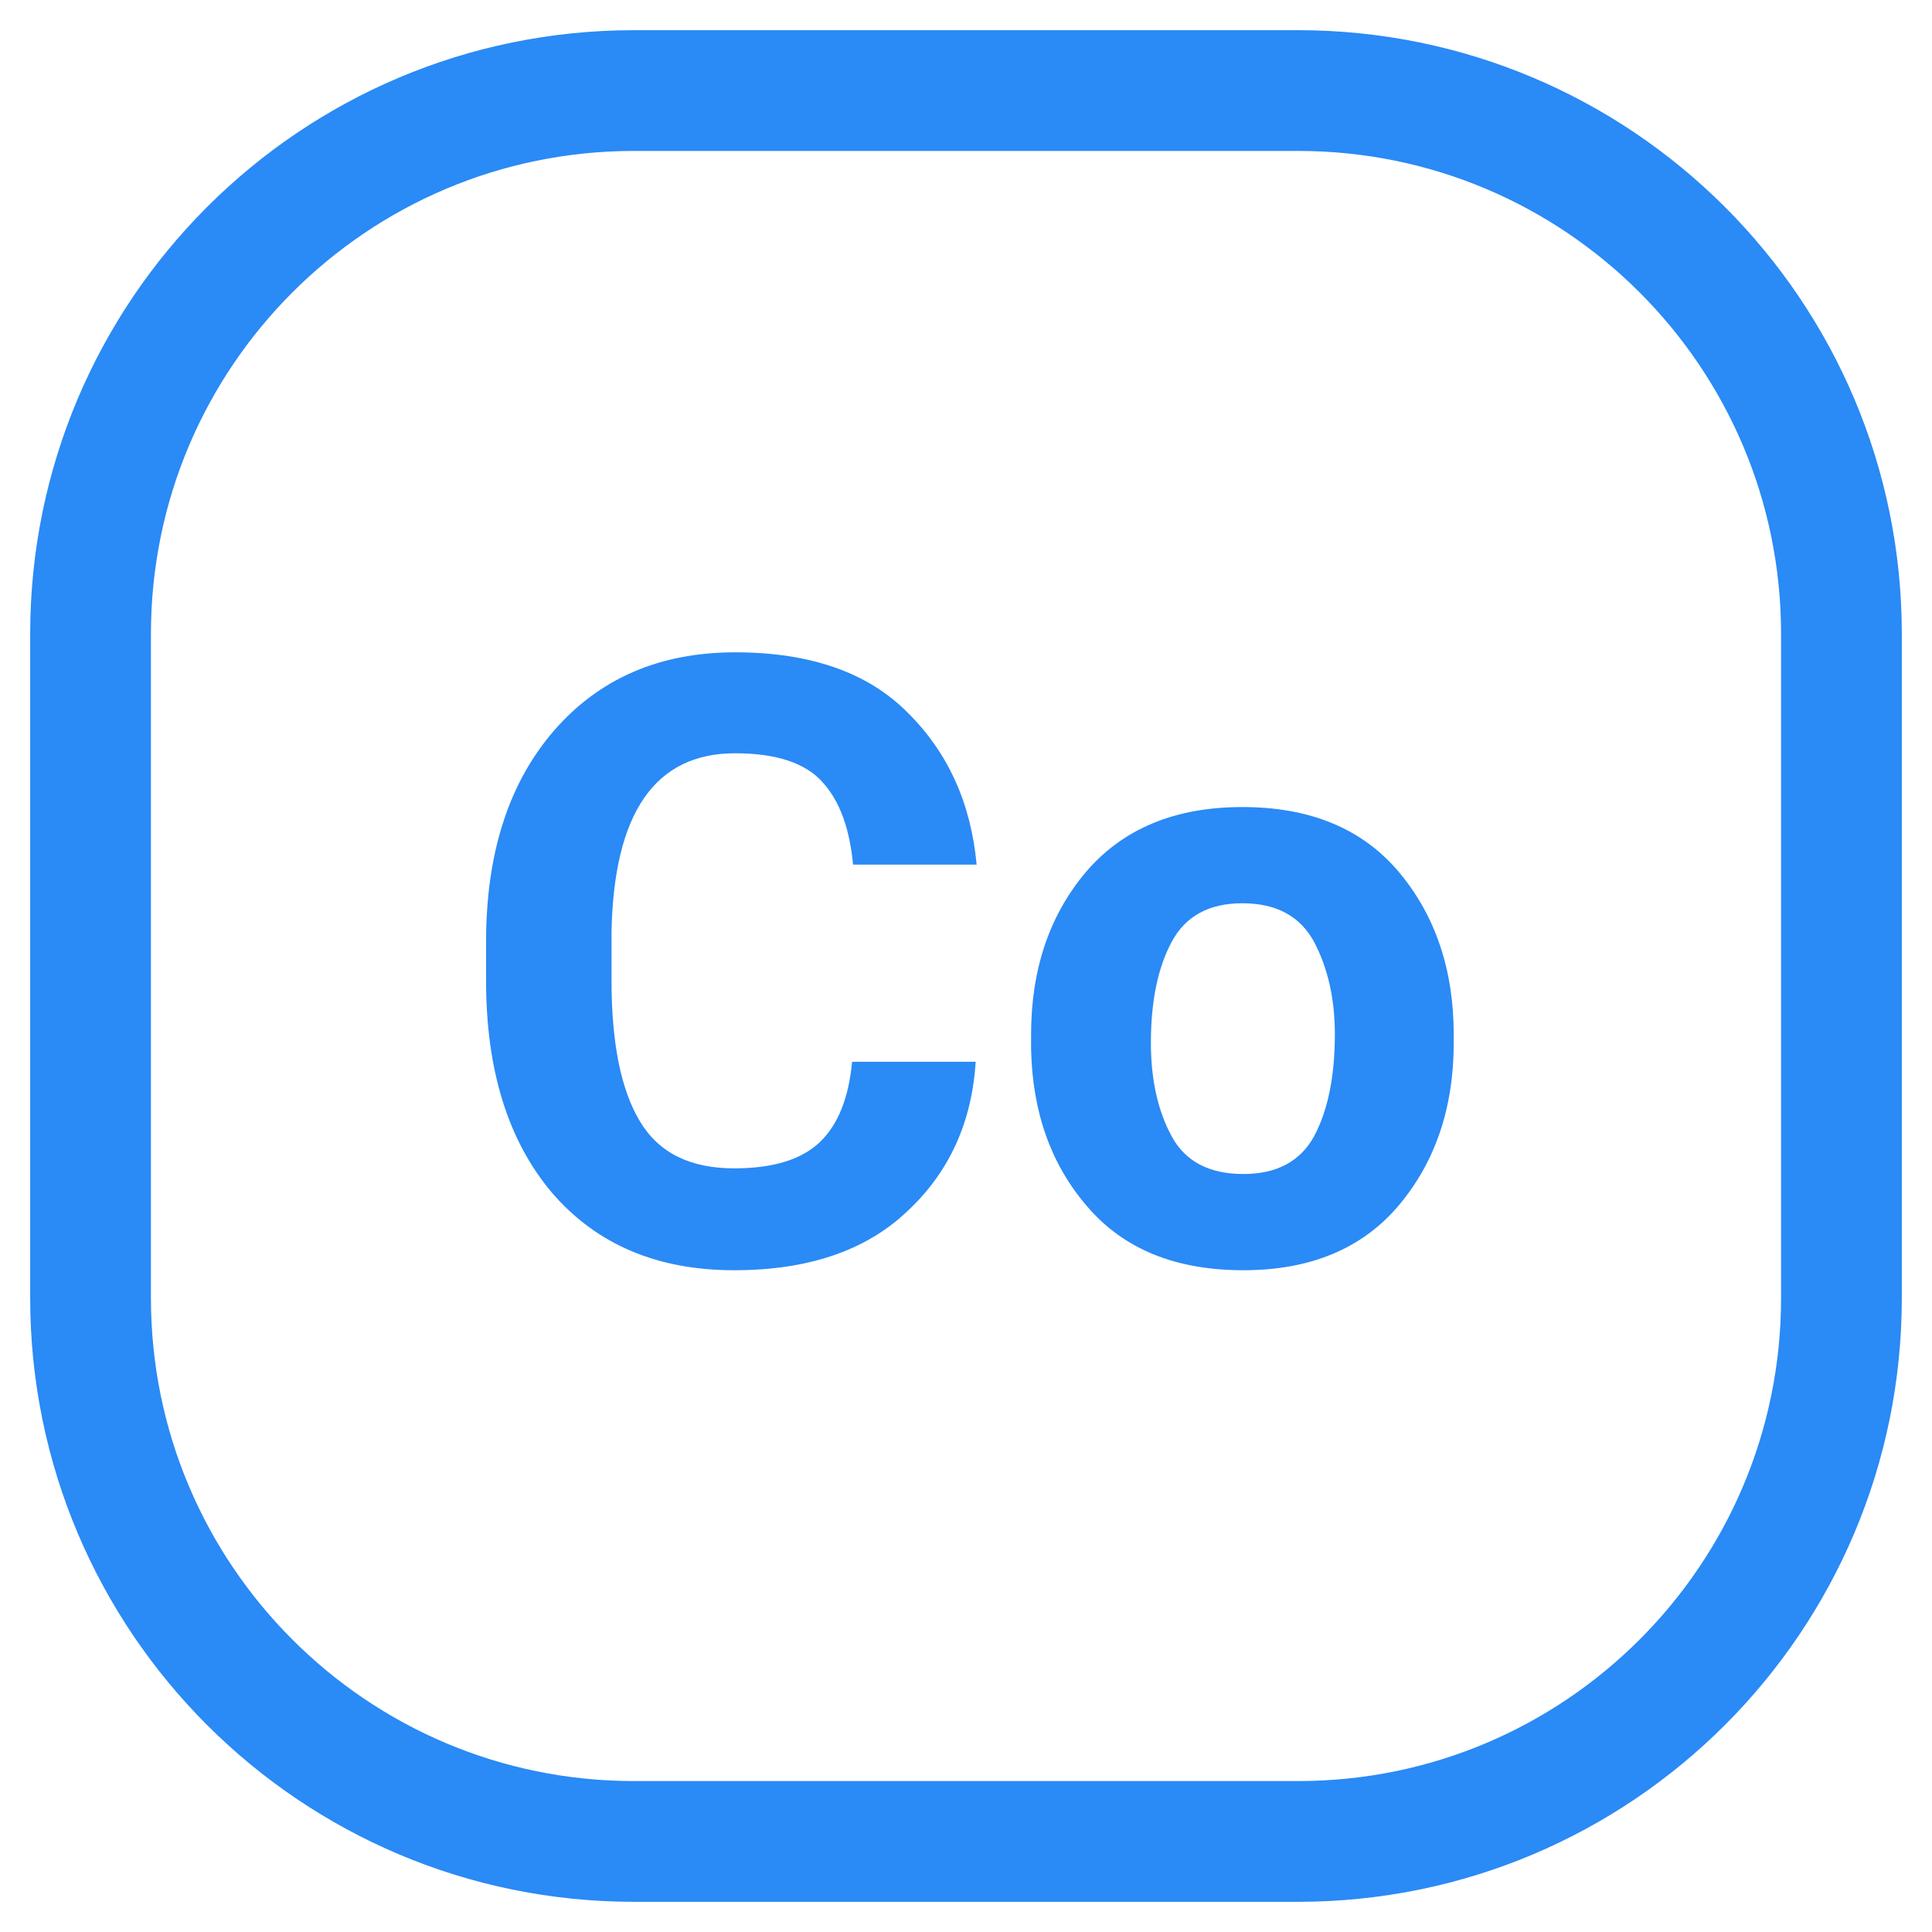
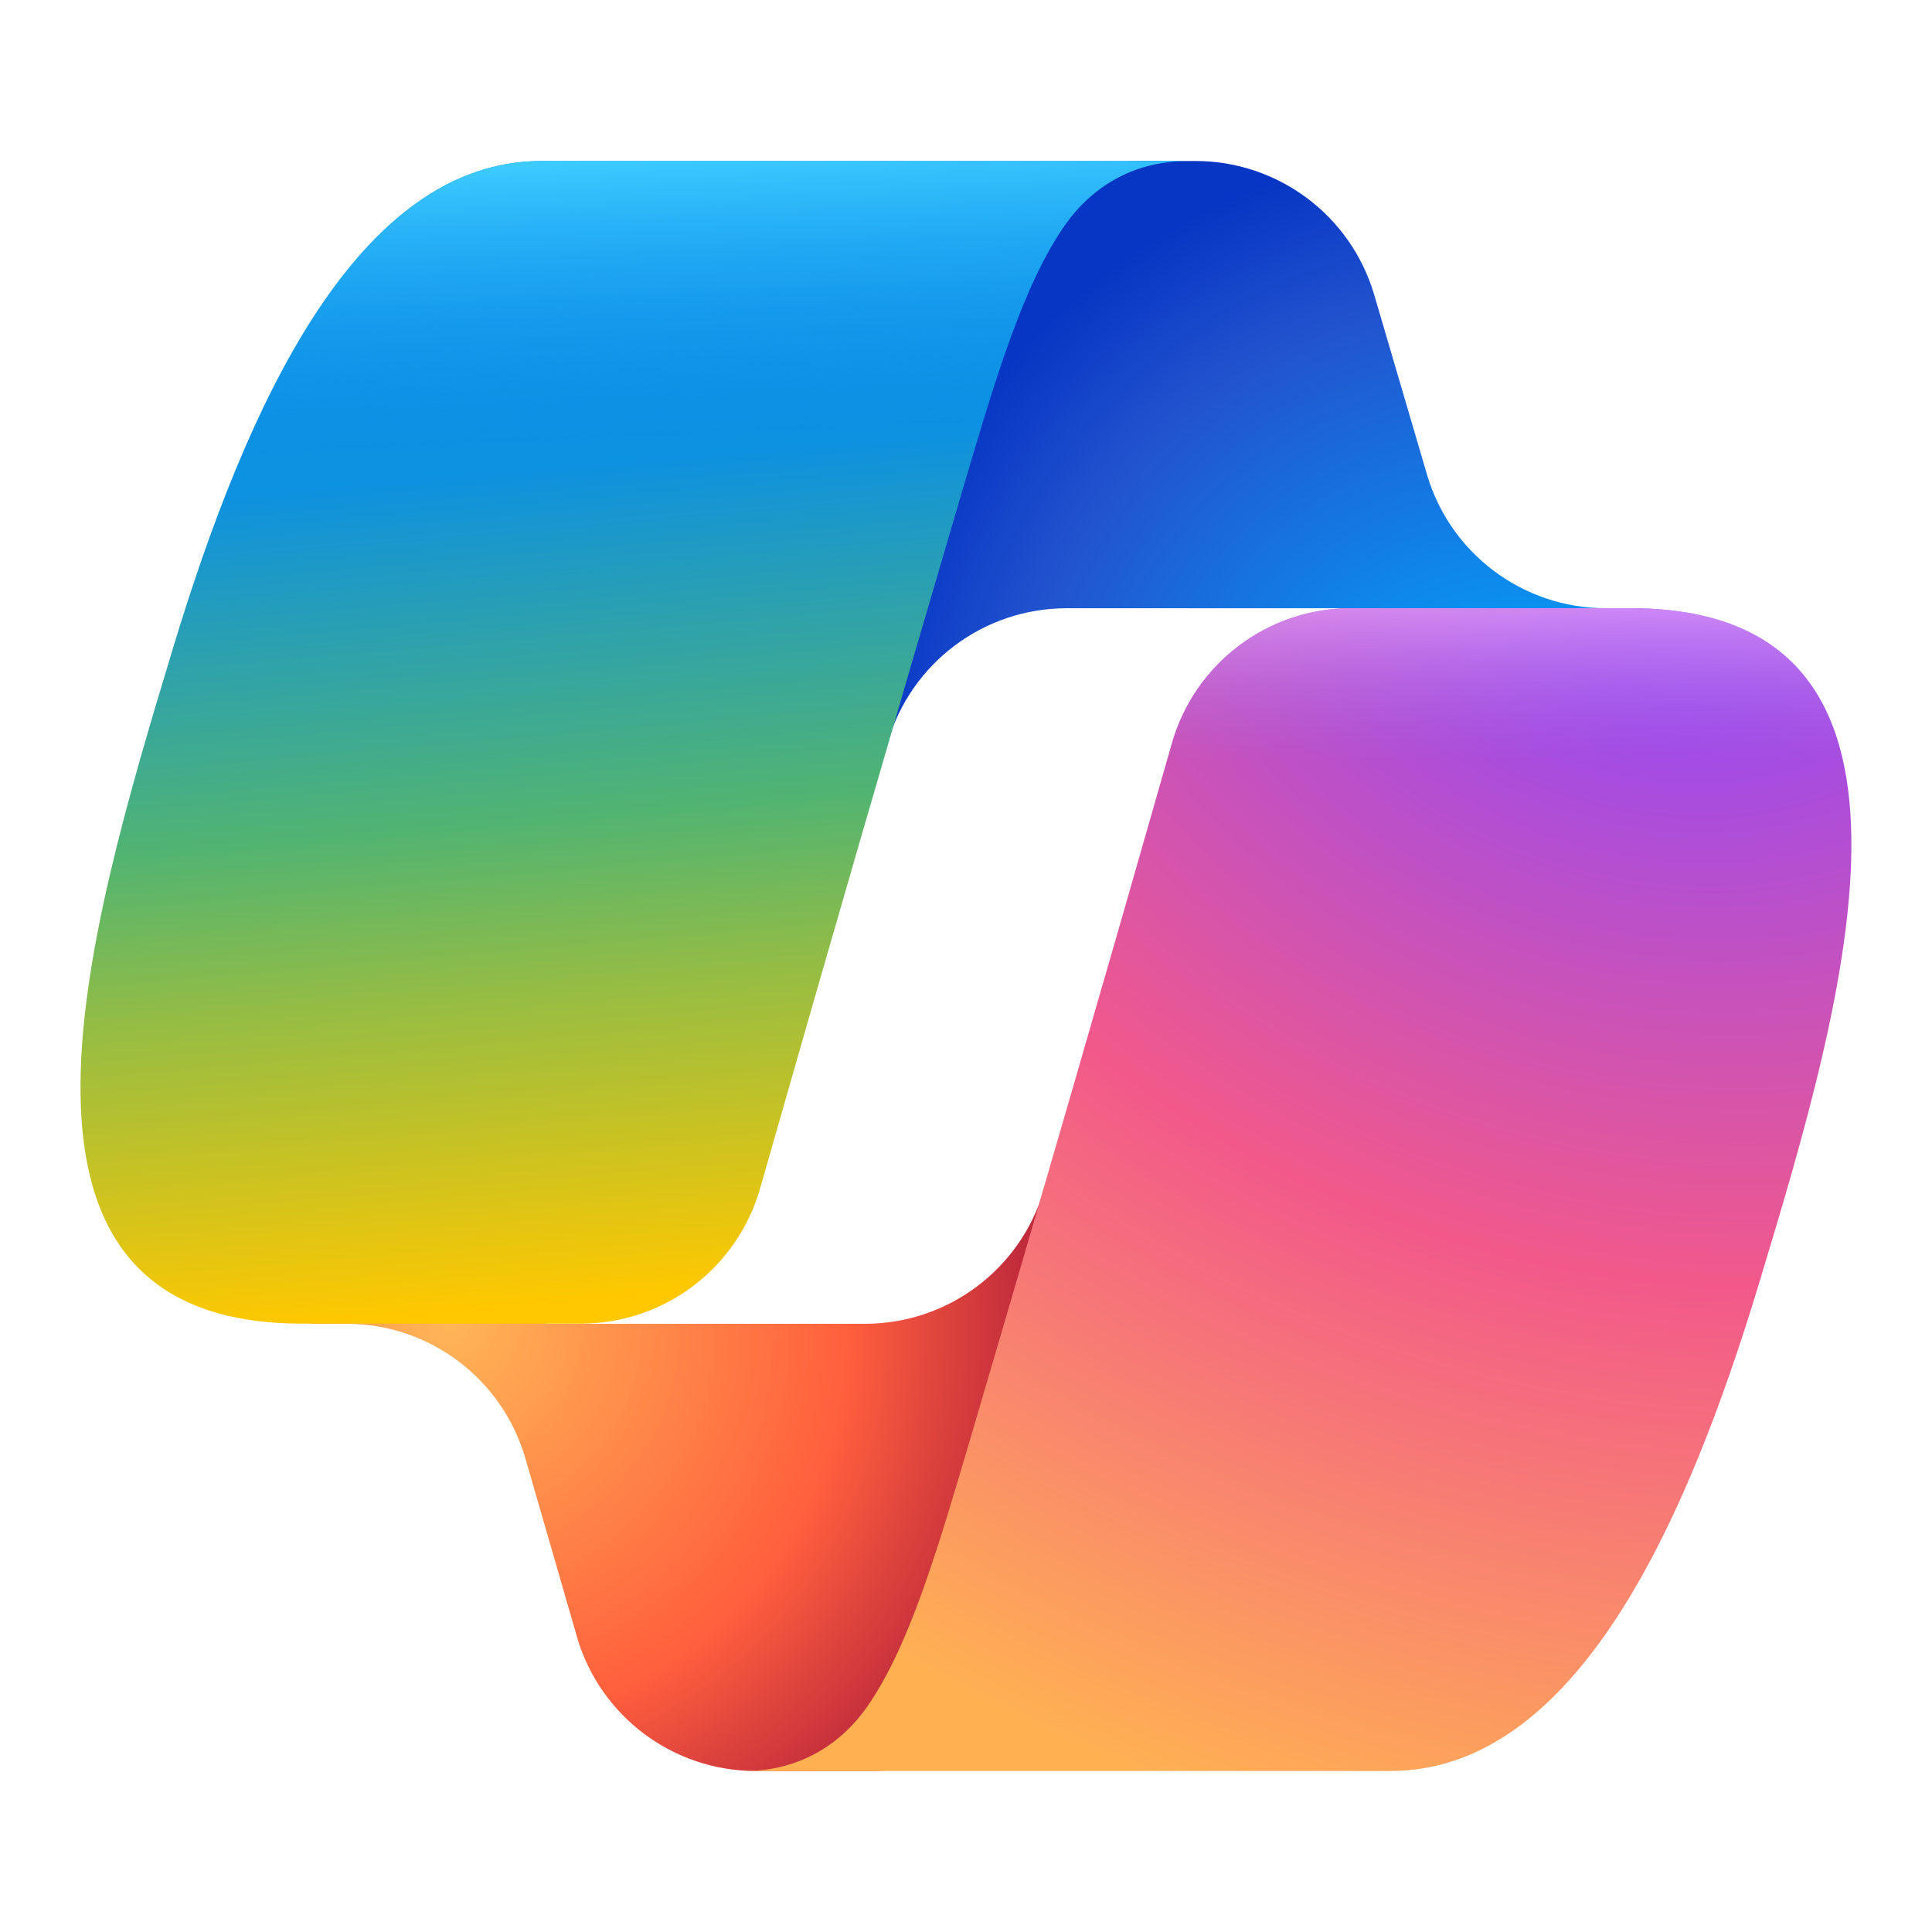
- <svg xmlns="http://www.w3.org/2000/svg" viewBox="0 0 32 32">
-   <rect x="1.5" y="1.5" width="29" height="29" rx="9" fill="none" stroke="#2a8af6" stroke-width="2" />
-   <text x="16" y="16" dy=".35em" text-anchor="middle" font-family="ui-sans-serif,system-ui,-apple-system,Segoe UI,Roboto,Arial,sans-serif" font-size="14" font-weight="700" fill="#2a8af6">Co</text>
+ <svg xmlns="http://www.w3.org/2000/svg" fill="none" viewBox="0 0 48 48">
+   <path d="M34.142 7.325A4.63 4.63 0 0029.7 4H28.35a4.63 4.63 0 00-4.554 3.794L21.48 20.407l.575-1.965a4.63 4.63 0 014.444-3.33h7.853l3.294 1.282 3.175-1.283h-.926a4.63 4.63 0 01-4.443-3.325l-1.31-4.461z" fill="url(#prefix__paint0_radial_56201_15503)" />
+   <path d="M14.33 40.656A4.63 4.63 0 0018.779 44h2.87a4.63 4.63 0 004.629-4.51l.312-12.163-.654 2.233a4.63 4.63 0 01-4.443 3.329h-7.919l-2.823-1.532-3.057 1.532h.912a4.63 4.63 0 014.447 3.344l1.279 4.423z" fill="url(#prefix__paint1_radial_56201_15503)" />
+   <path d="M29.5 4H13.46c-4.583 0-7.332 6.057-9.165 12.113C2.123 23.29-.72 32.885 7.503 32.885h6.925a4.63 4.63 0 004.456-3.358 2078.617 2078.617 0 014.971-17.156c.843-2.843 1.544-5.284 2.621-6.805C27.08 4.714 28.086 4 29.5 4z" fill="url(#prefix__paint2_linear_56201_15503)" />
+   <path d="M29.5 4H13.46c-4.583 0-7.332 6.057-9.165 12.113C2.123 23.29-.72 32.885 7.503 32.885h6.925a4.63 4.63 0 004.456-3.358 2078.617 2078.617 0 014.971-17.156c.843-2.843 1.544-5.284 2.621-6.805C27.08 4.714 28.086 4 29.5 4z" fill="url(#prefix__paint3_linear_56201_15503)" />
+   <path d="M18.498 44h16.04c4.582 0 7.332-6.058 9.165-12.115 2.171-7.177 5.013-16.775-3.208-16.775h-6.926a4.63 4.63 0 00-4.455 3.358 2084.036 2084.036 0 01-4.972 17.16c-.842 2.843-1.544 5.285-2.62 6.806-.604.852-1.61 1.566-3.024 1.566z" fill="url(#prefix__paint4_radial_56201_15503)" />
+   <path d="M18.498 44h16.04c4.582 0 7.332-6.058 9.165-12.115 2.171-7.177 5.013-16.775-3.208-16.775h-6.926a4.63 4.63 0 00-4.455 3.358 2084.036 2084.036 0 01-4.972 17.16c-.842 2.843-1.544 5.285-2.62 6.806-.604.852-1.61 1.566-3.024 1.566z" fill="url(#prefix__paint5_linear_56201_15503)" />
+   <defs>
+     <radialGradient id="prefix__paint0_radial_56201_15503" cx="0" cy="0" r="1" gradientUnits="userSpaceOnUse" gradientTransform="matrix(-10.96051 -13.38922 12.59013 -10.30637 38.005 20.514)">
+       <stop offset=".096" stop-color="#00AEFF" />
+       <stop offset=".773" stop-color="#2253CE" />
+       <stop offset="1" stop-color="#0736C4" />
+     </radialGradient>
+     <radialGradient id="prefix__paint1_radial_56201_15503" cx="0" cy="0" r="1" gradientUnits="userSpaceOnUse" gradientTransform="rotate(51.84 -28.201 27.85) scale(15.9912 15.5119)">
+       <stop stop-color="#FFB657" />
+       <stop offset=".634" stop-color="#FF5F3D" />
+       <stop offset=".923" stop-color="#C02B3C" />
+     </radialGradient>
+     <radialGradient id="prefix__paint4_radial_56201_15503" cx="0" cy="0" r="1" gradientUnits="userSpaceOnUse" gradientTransform="rotate(109.274 16.301 20.802) scale(38.3873 45.9867)">
+       <stop offset=".066" stop-color="#8C48FF" />
+       <stop offset=".5" stop-color="#F2598A" />
+       <stop offset=".896" stop-color="#FFB152" />
+     </radialGradient>
+     <linearGradient id="prefix__paint2_linear_56201_15503" x1="12.5" y1="7.5" x2="14.788" y2="33.975" gradientUnits="userSpaceOnUse">
+       <stop offset=".156" stop-color="#0D91E1" />
+       <stop offset=".487" stop-color="#52B471" />
+       <stop offset=".652" stop-color="#98BD42" />
+       <stop offset=".937" stop-color="#FFC800" />
+     </linearGradient>
+     <linearGradient id="prefix__paint3_linear_56201_15503" x1="14.5" y1="4" x2="15.75" y2="32.885" gradientUnits="userSpaceOnUse">
+       <stop stop-color="#3DCBFF" />
+       <stop offset=".247" stop-color="#0588F7" stop-opacity="0" />
+     </linearGradient>
+     <linearGradient id="prefix__paint5_linear_56201_15503" x1="42.586" y1="13.346" x2="42.569" y2="21.215" gradientUnits="userSpaceOnUse">
+       <stop offset=".058" stop-color="#F8ADFA" />
+       <stop offset=".708" stop-color="#A86EDD" stop-opacity="0" />
+     </linearGradient>
+   </defs>
</svg>
